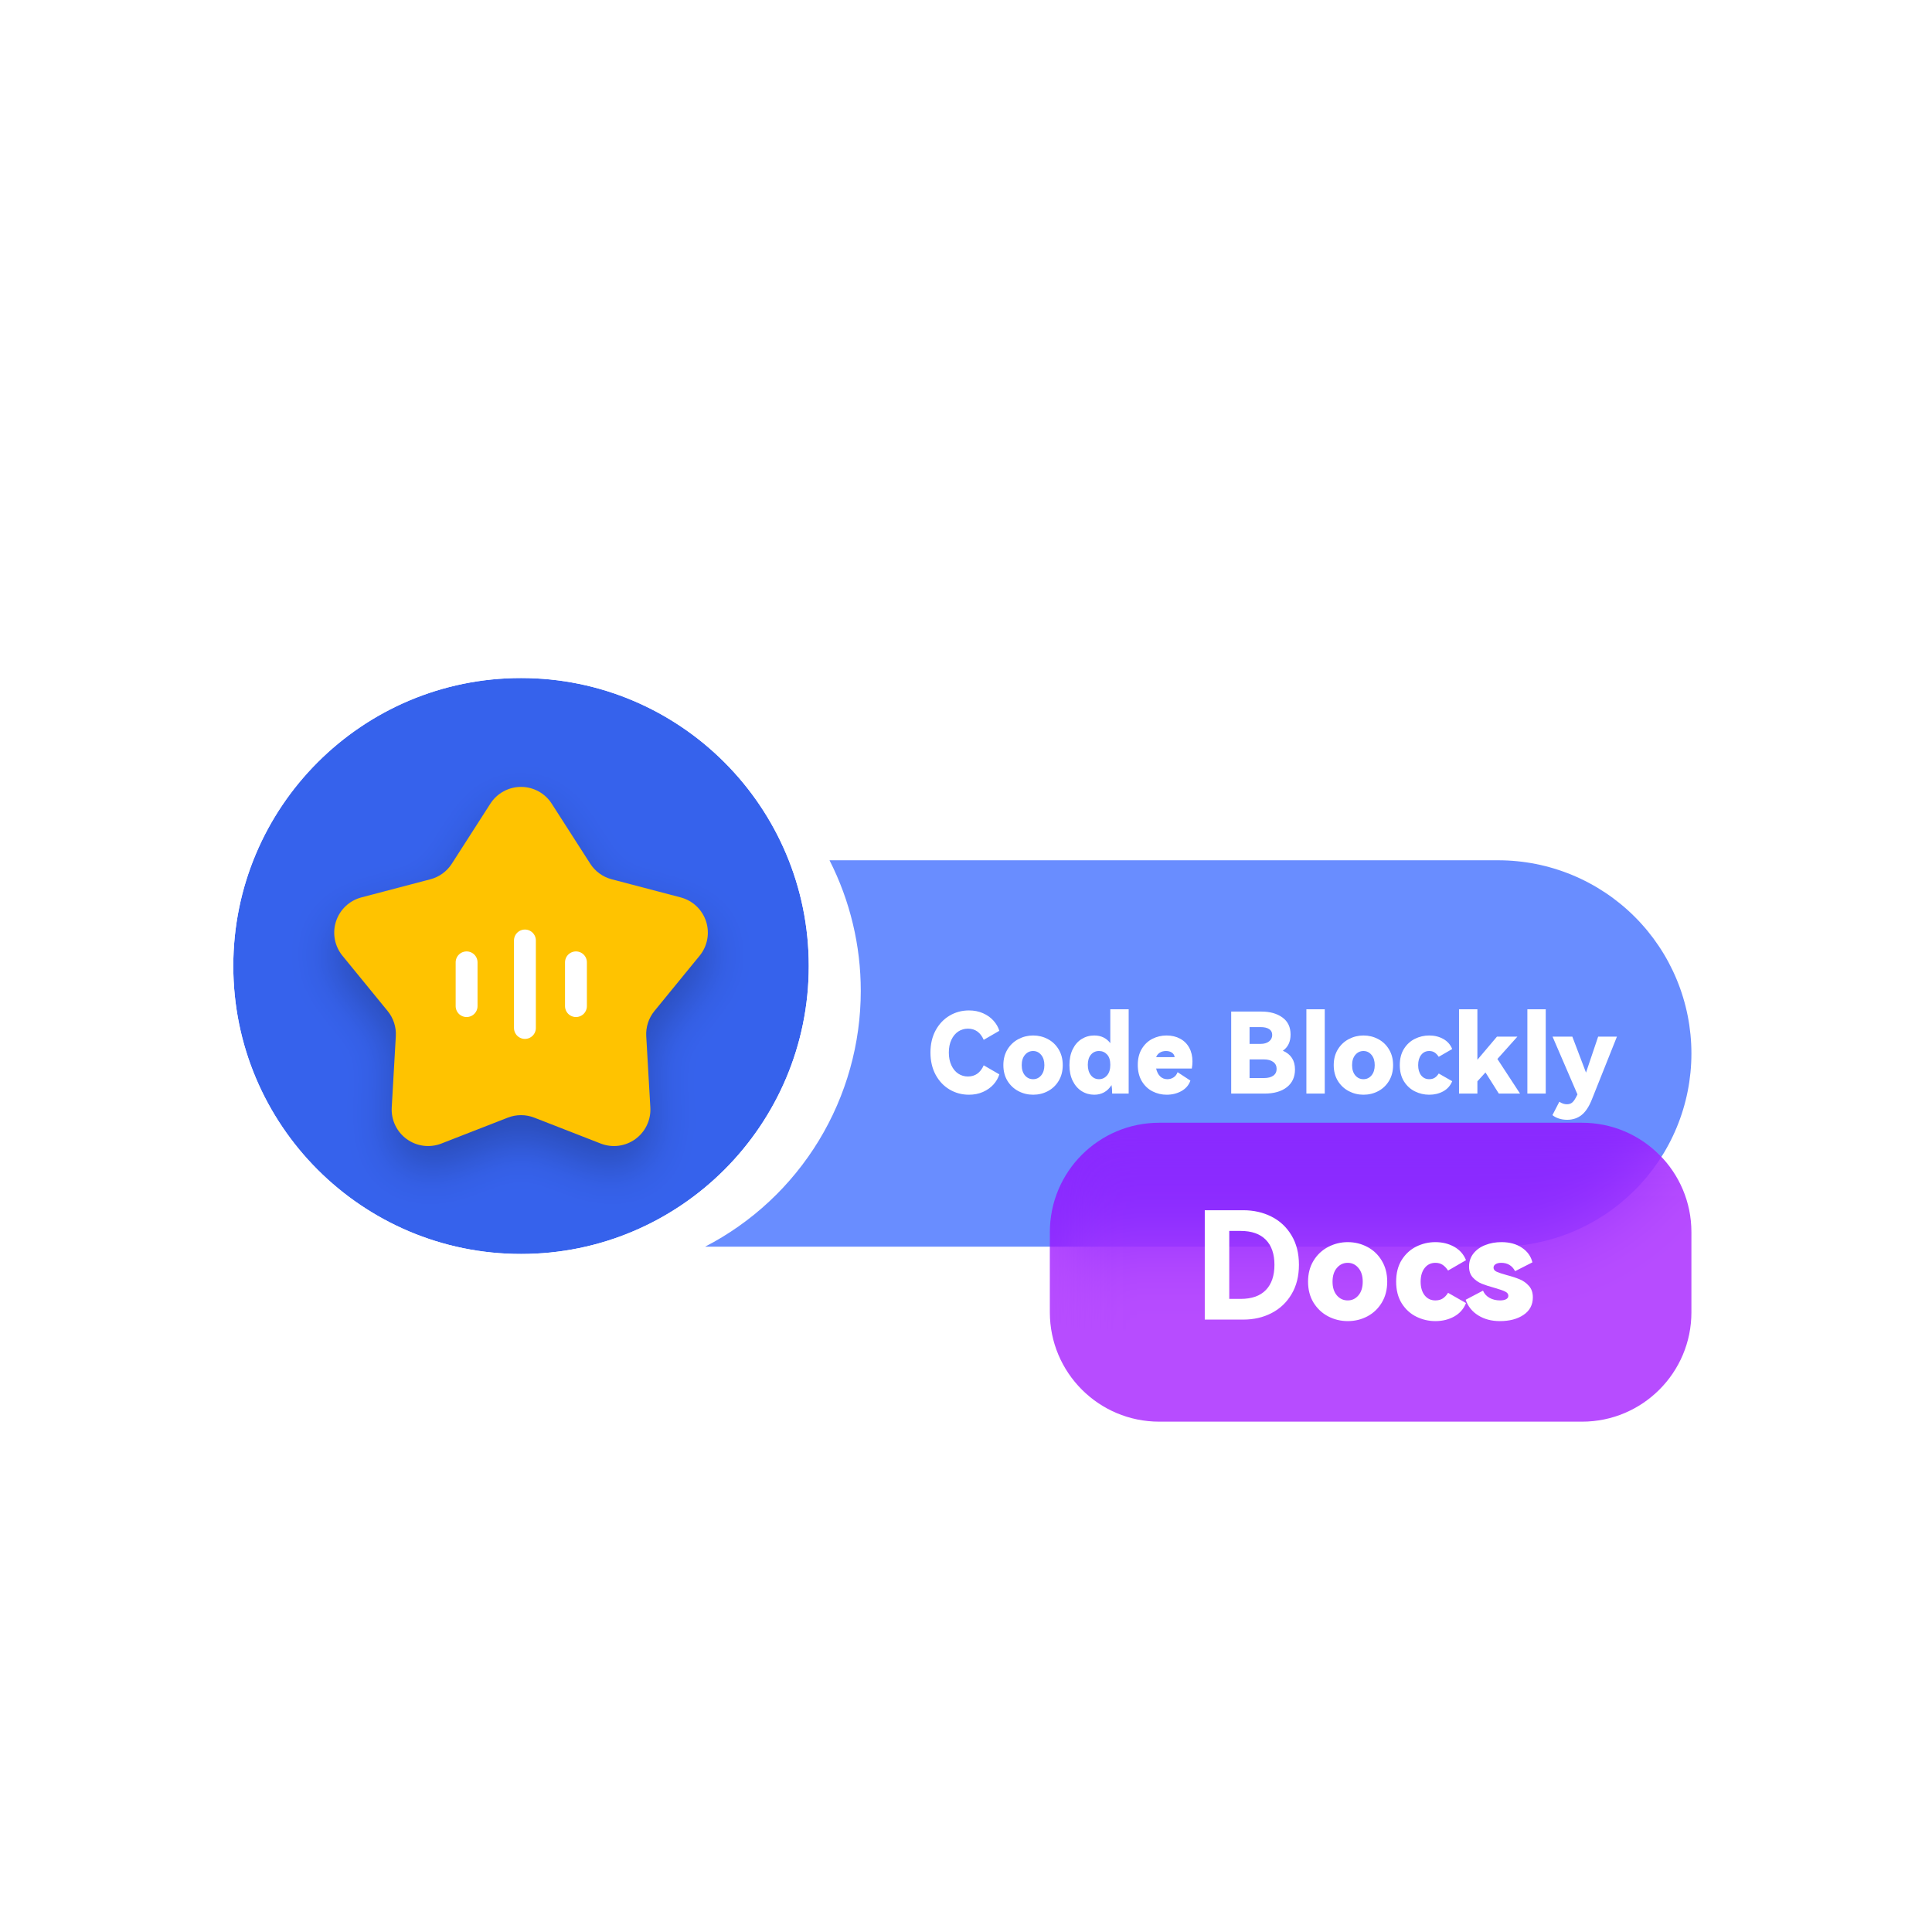
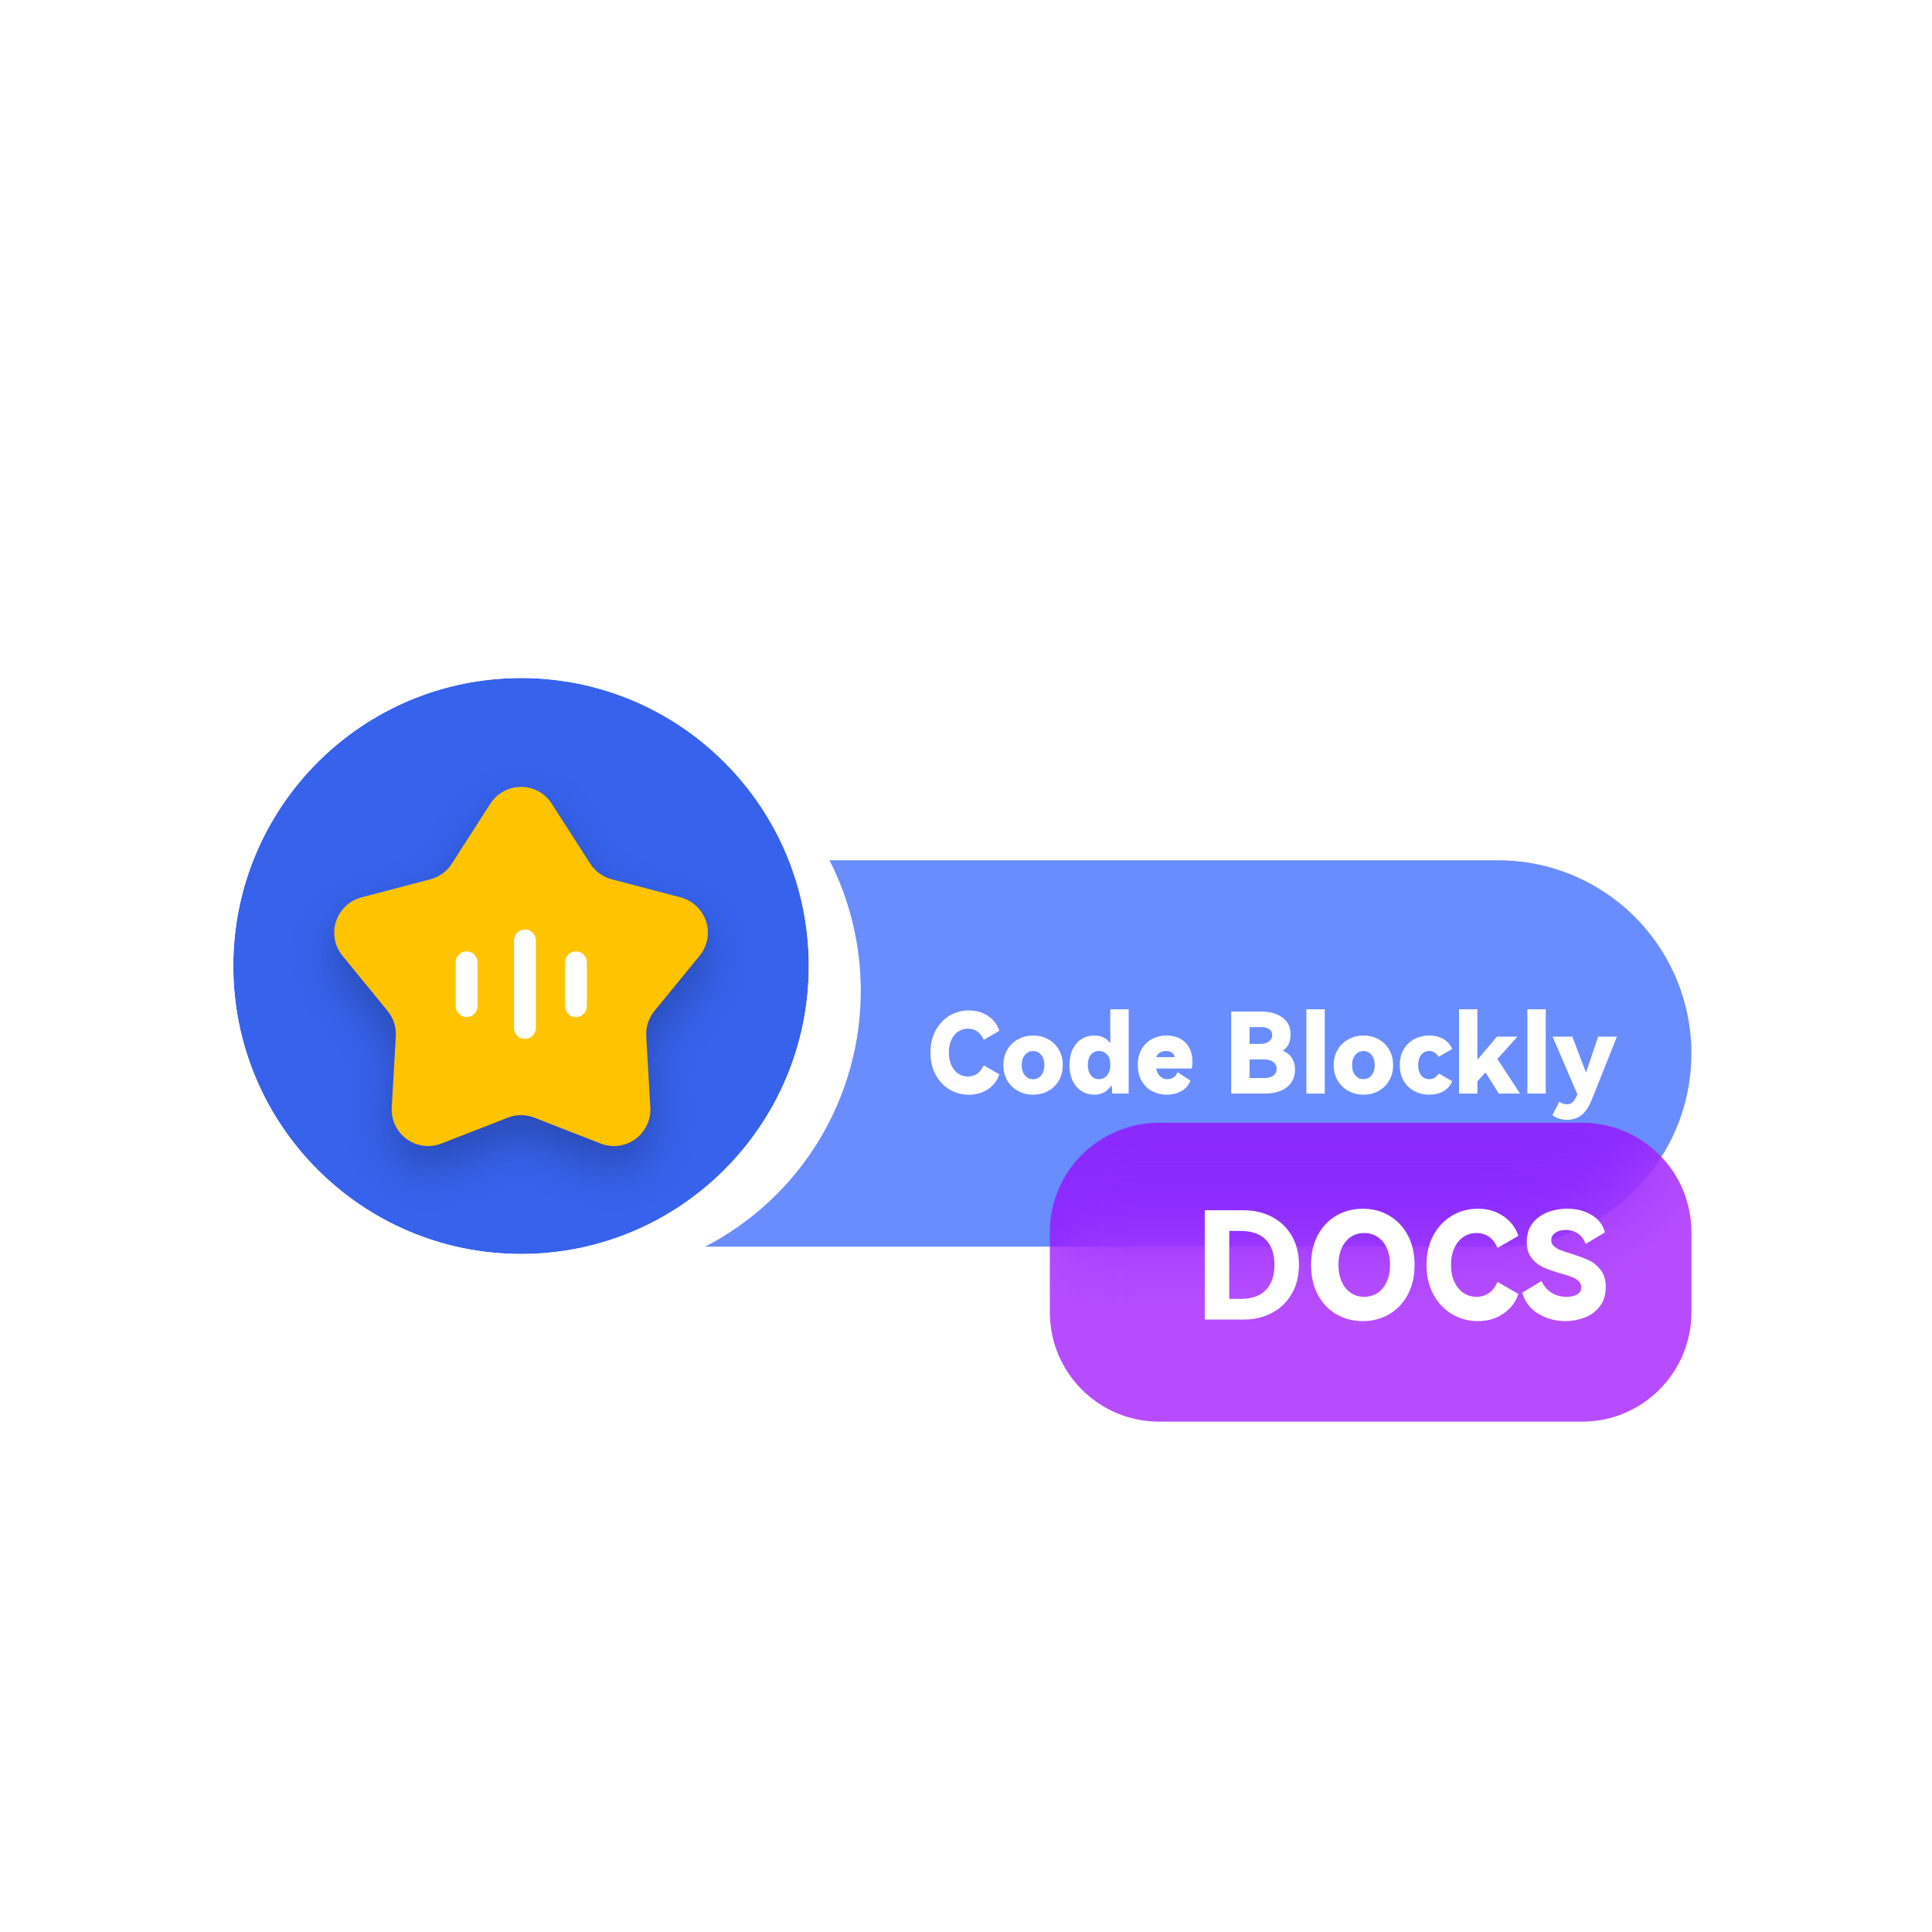
<svg xmlns="http://www.w3.org/2000/svg" fill="none" version="1.1" width="265" height="265" viewBox="0 0 265 265">
  <defs>
    <clipPath id="master_svg0_31_880">
      <rect x="0" y="0" width="265" height="265" rx="0" />
    </clipPath>
    <filter id="master_svg1_31_894" filterUnits="objectBoundingBox" color-interpolation-filters="sRGB" x="-12" y="-9" width="85.867" height="85.919">
      <feFlood flood-opacity="0" result="BackgroundImageFix" />
      <feColorMatrix in="SourceAlpha" type="matrix" values="0 0 0 0 0 0 0 0 0 0 0 0 0 0 0 0 0 0 127 0" />
      <feOffset dy="3" dx="0" />
      <feGaussianBlur stdDeviation="3" />
      <feColorMatrix type="matrix" values="0 0 0 0 0 0 0 0 0 0 0 0 0 0 0 0 0 0 0.23 0" />
      <feBlend mode="normal" in2="BackgroundImageFix" result="effect1_dropShadow" />
      <feBlend mode="normal" in="SourceGraphic" in2="effect1_dropShadow" result="shape" />
    </filter>
    <filter id="master_svg2_31_887" filterUnits="objectBoundingBox" color-interpolation-filters="sRGB" x="0" y="0" width="88" height="41">
      <feFlood flood-opacity="0" result="BackgroundImageFix" />
      <feBlend mode="normal" in="SourceGraphic" in2="BackgroundImageFix" result="shape" />
      <feGaussianBlur in="BackgroundImage" stdDeviation="5" />
      <feComposite in2="SourceAlpha" operator="in" result="effect1_foregroundBlur" />
      <feBlend mode="normal" in="SourceGraphic" in2="effect1_foregroundBlur" result="shape" />
    </filter>
  </defs>
  <g style="mix-blend-mode:passthrough" clip-path="url(#master_svg0_31_880)">
    <rect x="0" y="0" width="265" height="265" rx="0" fill="#FFFFFF" fill-opacity="1" />
    <g style="mix-blend-mode:passthrough">
      <g style="mix-blend-mode:passthrough">
        <path d="M113.779,118Q114.833,120.073,115.636,122.255Q116.439,124.438,116.98,126.699Q117.522,128.961,117.795,131.27Q118.067,133.58,118.067,135.905Q118.067,136.581,118.044,137.256Q118.021,137.93,117.975,138.604Q117.929,139.278,117.86,139.95Q117.791,140.621,117.699,141.29Q117.607,141.959,117.492,142.625Q117.377,143.29,117.24,143.951Q117.102,144.612,116.942,145.268Q116.783,145.924,116.6,146.575Q116.418,147.225,116.214,147.868Q116.009,148.512,115.783,149.148Q115.557,149.784,115.309,150.412Q115.061,151.04,114.792,151.66Q114.523,152.279,114.233,152.888Q113.943,153.498,113.632,154.097Q113.322,154.697,112.991,155.285Q112.659,155.874,112.309,156.451Q111.958,157.027,111.587,157.592Q111.217,158.156,110.827,158.707Q110.438,159.259,110.03,159.797Q109.622,160.334,109.195,160.858Q108.769,161.381,108.325,161.89Q107.882,162.398,107.421,162.892Q106.96,163.385,106.482,163.862Q106.005,164.339,105.511,164.799Q105.018,165.26,104.509,165.703Q104,166.146,103.476,166.572Q102.952,166.997,102.414,167.405Q101.876,167.812,101.324,168.201Q100.773,168.59,100.208,168.96Q99.643,169.329,99.067,169.679Q98.49,170.03,97.901,170.36Q97.313,170.69,96.713,171L205.5,171Q206.15,171,206.8,170.968Q207.45,170.936,208.097,170.872Q208.745,170.809,209.388,170.713Q210.032,170.618,210.67,170.491Q211.308,170.364,211.939,170.206Q212.57,170.048,213.192,169.859Q213.815,169.67,214.427,169.451Q215.04,169.232,215.641,168.983Q216.242,168.734,216.83,168.456Q217.418,168.178,217.992,167.871Q218.566,167.564,219.124,167.23Q219.681,166.895,220.222,166.534Q220.763,166.173,221.286,165.785Q221.808,165.398,222.311,164.985Q222.814,164.572,223.296,164.135Q223.778,163.698,224.238,163.238Q224.698,162.778,225.135,162.296Q225.572,161.814,225.985,161.311Q226.397,160.809,226.785,160.286Q227.172,159.763,227.534,159.223Q227.895,158.682,228.23,158.124Q228.564,157.566,228.871,156.992Q229.177,156.418,229.455,155.83Q229.734,155.242,229.983,154.641Q230.232,154.04,230.451,153.428Q230.67,152.815,230.859,152.192Q231.048,151.57,231.206,150.939Q231.364,150.308,231.491,149.67Q231.618,149.032,231.713,148.388Q231.808,147.745,231.872,147.097Q231.936,146.45,231.968,145.8Q232,145.15,232,144.5Q232,143.85,231.968,143.2Q231.936,142.55,231.872,141.903Q231.808,141.255,231.713,140.612Q231.618,139.968,231.491,139.33Q231.364,138.692,231.206,138.061Q231.048,137.43,230.859,136.808Q230.67,136.185,230.451,135.572Q230.232,134.96,229.983,134.359Q229.734,133.758,229.456,133.17Q229.177,132.582,228.871,132.008Q228.564,131.434,228.23,130.876Q227.895,130.318,227.534,129.777Q227.172,129.237,226.785,128.714Q226.397,128.191,225.985,127.689Q225.572,127.186,225.135,126.704Q224.698,126.222,224.238,125.762Q223.778,125.302,223.296,124.865Q222.814,124.428,222.311,124.015Q221.808,123.603,221.286,123.215Q220.763,122.827,220.222,122.466Q219.681,122.105,219.124,121.77Q218.566,121.436,217.992,121.129Q217.418,120.822,216.83,120.544Q216.242,120.266,215.641,120.017Q215.04,119.768,214.427,119.549Q213.815,119.33,213.192,119.141Q212.57,118.952,211.939,118.794Q211.308,118.636,210.67,118.509Q210.032,118.382,209.388,118.287Q208.745,118.191,208.097,118.128Q207.45,118.064,206.8,118.032Q206.15,118,205.5,118L113.779,118L113.779,118Z" fill-rule="evenodd" fill="#698DFF" fill-opacity="1" />
      </g>
      <g style="mix-blend-mode:passthrough">
        <g style="mix-blend-mode:passthrough" transform="matrix(1,0,0,-1,0,344)">
          <ellipse cx="71.467" cy="211.5" rx="39.467" ry="39.5" fill="#3662EC" fill-opacity="1" />
          <ellipse cx="71.467" cy="211.5" rx="40.967" ry="41" fill-opacity="0" stroke-opacity="1" stroke="#FFFFFF" fill="none" stroke-width="3" />
        </g>
        <g style="mix-blend-mode:passthrough">
          <g style="mix-blend-mode:passthrough" filter="url(#master_svg1_31_894)">
            <path d="M80.96,118.468Q81.211,118.86,81.531,119.199Q81.851,119.538,82.228,119.812Q82.605,120.086,83.025,120.285Q83.446,120.485,83.897,120.603L93.362,123.091Q93.513,123.131,93.662,123.18Q93.81,123.229,93.955,123.287Q94.1,123.345,94.241,123.412Q94.382,123.479,94.519,123.555Q94.655,123.631,94.787,123.715Q94.918,123.8,95.045,123.892Q95.171,123.984,95.291,124.084Q95.411,124.184,95.524,124.291Q95.638,124.399,95.745,124.513Q95.851,124.627,95.951,124.747Q96.05,124.868,96.141,124.995Q96.233,125.121,96.317,125.253Q96.4,125.385,96.475,125.522Q96.55,125.659,96.617,125.801Q96.683,125.942,96.741,126.087Q96.798,126.232,96.847,126.381Q96.895,126.53,96.934,126.681Q96.973,126.832,97.002,126.986Q97.031,127.139,97.051,127.294Q97.071,127.449,97.081,127.605Q97.091,127.761,97.091,127.917Q97.092,128.073,97.082,128.229Q97.073,128.385,97.054,128.54Q97.034,128.695,97.006,128.849Q96.977,129.002,96.938,129.154Q96.9,129.305,96.852,129.454Q96.805,129.603,96.748,129.748Q96.691,129.894,96.625,130.035Q96.559,130.177,96.484,130.314Q96.41,130.452,96.327,130.584Q96.244,130.716,96.153,130.843Q96.062,130.97,95.963,131.091L89.762,138.677Q89.467,139.037,89.244,139.446Q89.021,139.854,88.878,140.297Q88.734,140.74,88.674,141.201Q88.615,141.663,88.641,142.128L89.203,151.908Q89.212,152.064,89.211,152.22Q89.21,152.377,89.199,152.533Q89.189,152.689,89.169,152.844Q89.148,152.999,89.118,153.152Q89.088,153.305,89.049,153.457Q89.01,153.608,88.961,153.756Q88.912,153.905,88.854,154.05Q88.796,154.195,88.729,154.336Q88.662,154.478,88.586,154.614Q88.511,154.751,88.427,154.883Q88.343,155.015,88.251,155.141Q88.158,155.267,88.059,155.387Q87.959,155.508,87.852,155.622Q87.745,155.735,87.631,155.842Q87.517,155.949,87.396,156.049Q87.276,156.148,87.149,156.24Q87.023,156.332,86.891,156.416Q86.759,156.5,86.622,156.575Q86.485,156.65,86.344,156.717Q86.202,156.784,86.057,156.841Q85.912,156.899,85.763,156.948Q85.615,156.996,85.463,157.035Q85.312,157.074,85.158,157.104Q85.005,157.134,84.85,157.154Q84.695,157.174,84.539,157.184Q84.383,157.194,84.227,157.195Q84.07,157.195,83.914,157.186Q83.758,157.177,83.603,157.158Q83.448,157.139,83.295,157.11Q83.141,157.081,82.989,157.043Q82.838,157.005,82.689,156.957Q82.54,156.91,82.394,156.853L73.283,153.3Q72.849,153.131,72.391,153.044Q71.933,152.958,71.467,152.958Q71.001,152.958,70.542,153.044Q70.084,153.131,69.65,153.3L60.539,156.853Q60.393,156.91,60.244,156.957Q60.096,157.005,59.944,157.043Q59.792,157.081,59.639,157.11Q59.485,157.139,59.33,157.158Q59.175,157.177,59.019,157.186Q58.863,157.195,58.707,157.195Q58.55,157.194,58.394,157.184Q58.238,157.174,58.083,157.154Q57.928,157.134,57.775,157.104Q57.621,157.074,57.47,157.035Q57.319,156.996,57.17,156.948Q57.022,156.899,56.876,156.841Q56.731,156.784,56.59,156.717Q56.448,156.65,56.311,156.575Q56.175,156.5,56.043,156.416Q55.911,156.332,55.784,156.24Q55.658,156.148,55.537,156.049Q55.417,155.949,55.303,155.842Q55.189,155.735,55.082,155.622Q54.974,155.508,54.875,155.387Q54.775,155.267,54.683,155.141Q54.591,155.015,54.507,154.883Q54.423,154.751,54.347,154.614Q54.271,154.478,54.204,154.336Q54.137,154.195,54.079,154.05Q54.021,153.905,53.973,153.756Q53.924,153.608,53.884,153.457Q53.845,153.305,53.815,153.152Q53.785,152.999,53.765,152.844Q53.744,152.689,53.734,152.533Q53.723,152.377,53.722,152.22Q53.722,152.064,53.731,151.908L54.292,142.128Q54.319,141.663,54.259,141.201Q54.199,140.74,54.056,140.297Q53.912,139.854,53.689,139.446Q53.466,139.037,53.171,138.677L46.971,131.091Q46.872,130.97,46.781,130.843Q46.69,130.716,46.606,130.584Q46.523,130.452,46.449,130.314Q46.374,130.177,46.308,130.035Q46.242,129.894,46.186,129.748Q46.129,129.603,46.081,129.454Q46.033,129.305,45.995,129.154Q45.956,129.002,45.928,128.849Q45.899,128.695,45.88,128.54Q45.86,128.385,45.851,128.229Q45.842,128.073,45.842,127.917Q45.842,127.761,45.852,127.605Q45.862,127.449,45.882,127.294Q45.902,127.139,45.931,126.986Q45.961,126.832,46,126.681Q46.038,126.53,46.087,126.381Q46.135,126.232,46.193,126.087Q46.25,125.942,46.316,125.801Q46.383,125.659,46.458,125.522Q46.533,125.385,46.617,125.253Q46.7,125.121,46.792,124.995Q46.883,124.868,46.983,124.747Q47.082,124.627,47.189,124.513Q47.295,124.399,47.409,124.291Q47.523,124.184,47.643,124.084Q47.763,123.984,47.889,123.892Q48.015,123.8,48.146,123.715Q48.278,123.631,48.415,123.555Q48.551,123.479,48.692,123.412Q48.833,123.345,48.978,123.287Q49.123,123.229,49.272,123.18Q49.42,123.131,49.571,123.091L59.036,120.603Q59.487,120.485,59.908,120.285Q60.329,120.086,60.706,119.812Q61.082,119.538,61.402,119.199Q61.722,118.86,61.973,118.468L67.259,110.233Q67.343,110.101,67.436,109.975Q67.528,109.849,67.628,109.729Q67.728,109.609,67.836,109.495Q67.943,109.382,68.058,109.275Q68.172,109.169,68.293,109.069Q68.414,108.97,68.541,108.879Q68.667,108.787,68.8,108.704Q68.932,108.62,69.069,108.546Q69.206,108.471,69.348,108.404Q69.489,108.338,69.635,108.281Q69.78,108.223,69.929,108.175Q70.078,108.127,70.229,108.089Q70.381,108.05,70.534,108.021Q70.688,107.992,70.843,107.972Q70.998,107.953,71.154,107.943Q71.31,107.933,71.467,107.933Q71.623,107.933,71.779,107.943Q71.935,107.953,72.09,107.972Q72.245,107.992,72.399,108.021Q72.552,108.05,72.704,108.089Q72.855,108.127,73.004,108.175Q73.153,108.223,73.298,108.281Q73.444,108.338,73.586,108.404Q73.727,108.471,73.864,108.546Q74.001,108.62,74.134,108.704Q74.266,108.787,74.393,108.879Q74.52,108.97,74.64,109.069Q74.761,109.169,74.875,109.275Q74.99,109.382,75.097,109.495Q75.205,109.609,75.305,109.729Q75.405,109.849,75.498,109.975Q75.59,110.101,75.675,110.233L80.96,118.468Z" fill="#FFC300" fill-opacity="1" />
          </g>
          <g style="mix-blend-mode:passthrough">
            <path d="M62.5,138L62.5,132L65.5,132L65.5,138L62.5,138ZM65.5,138Q65.5,138.074,65.493,138.147Q65.486,138.22,65.471,138.293Q65.457,138.365,65.435,138.435Q65.414,138.506,65.386,138.574Q65.358,138.642,65.323,138.707Q65.288,138.772,65.247,138.833Q65.206,138.895,65.16,138.952Q65.113,139.009,65.061,139.061Q65.009,139.113,64.952,139.16Q64.895,139.206,64.833,139.247Q64.772,139.288,64.707,139.323Q64.642,139.358,64.574,139.386Q64.506,139.414,64.435,139.435Q64.365,139.457,64.293,139.471Q64.22,139.486,64.147,139.493Q64.074,139.5,64,139.5Q63.926,139.5,63.853,139.493Q63.78,139.486,63.707,139.471Q63.635,139.457,63.565,139.435Q63.494,139.414,63.426,139.386Q63.358,139.358,63.293,139.323Q63.228,139.288,63.167,139.247Q63.105,139.206,63.048,139.16Q62.991,139.113,62.939,139.061Q62.887,139.009,62.84,138.952Q62.794,138.895,62.753,138.833Q62.712,138.772,62.677,138.707Q62.642,138.642,62.614,138.574Q62.586,138.506,62.565,138.435Q62.543,138.365,62.529,138.293Q62.514,138.22,62.507,138.147Q62.5,138.074,62.5,138Q62.5,137.926,62.507,137.853Q62.514,137.78,62.529,137.707Q62.543,137.635,62.565,137.565Q62.586,137.494,62.614,137.426Q62.642,137.358,62.677,137.293Q62.712,137.228,62.753,137.167Q62.794,137.105,62.84,137.048Q62.887,136.991,62.939,136.939Q62.991,136.887,63.048,136.84Q63.105,136.794,63.167,136.753Q63.228,136.712,63.293,136.677Q63.358,136.642,63.426,136.614Q63.494,136.586,63.565,136.565Q63.635,136.543,63.707,136.529Q63.78,136.514,63.853,136.507Q63.926,136.5,64,136.5Q64.074,136.5,64.147,136.507Q64.22,136.514,64.293,136.529Q64.365,136.543,64.435,136.565Q64.506,136.586,64.574,136.614Q64.642,136.642,64.707,136.677Q64.772,136.712,64.833,136.753Q64.895,136.794,64.952,136.84Q65.009,136.887,65.061,136.939Q65.113,136.991,65.16,137.048Q65.206,137.105,65.247,137.167Q65.288,137.228,65.323,137.293Q65.358,137.358,65.386,137.426Q65.414,137.494,65.435,137.565Q65.457,137.635,65.471,137.707Q65.486,137.78,65.493,137.853Q65.5,137.926,65.5,138ZM65.5,132Q65.5,132.074,65.493,132.147Q65.486,132.22,65.471,132.293Q65.457,132.365,65.435,132.435Q65.414,132.506,65.386,132.574Q65.358,132.642,65.323,132.707Q65.288,132.772,65.247,132.833Q65.206,132.895,65.16,132.952Q65.113,133.009,65.061,133.061Q65.009,133.113,64.952,133.16Q64.895,133.206,64.833,133.247Q64.772,133.288,64.707,133.323Q64.642,133.358,64.574,133.386Q64.506,133.414,64.435,133.435Q64.365,133.457,64.293,133.471Q64.22,133.486,64.147,133.493Q64.074,133.5,64,133.5Q63.926,133.5,63.853,133.493Q63.78,133.486,63.707,133.471Q63.635,133.457,63.565,133.435Q63.494,133.414,63.426,133.386Q63.358,133.358,63.293,133.323Q63.228,133.288,63.167,133.247Q63.105,133.206,63.048,133.16Q62.991,133.113,62.939,133.061Q62.887,133.009,62.84,132.952Q62.794,132.895,62.753,132.833Q62.712,132.772,62.677,132.707Q62.642,132.642,62.614,132.574Q62.586,132.506,62.565,132.435Q62.543,132.365,62.529,132.293Q62.514,132.22,62.507,132.147Q62.5,132.074,62.5,132Q62.5,131.926,62.507,131.853Q62.514,131.78,62.529,131.707Q62.543,131.635,62.565,131.565Q62.586,131.494,62.614,131.426Q62.642,131.358,62.677,131.293Q62.712,131.228,62.753,131.167Q62.794,131.105,62.84,131.048Q62.887,130.991,62.939,130.939Q62.991,130.887,63.048,130.84Q63.105,130.794,63.167,130.753Q63.228,130.712,63.293,130.677Q63.358,130.642,63.426,130.614Q63.494,130.586,63.565,130.565Q63.635,130.543,63.707,130.529Q63.78,130.514,63.853,130.507Q63.926,130.5,64,130.5Q64.074,130.5,64.147,130.507Q64.22,130.514,64.293,130.529Q64.365,130.543,64.435,130.565Q64.506,130.586,64.574,130.614Q64.642,130.642,64.707,130.677Q64.772,130.712,64.833,130.753Q64.895,130.794,64.952,130.84Q65.009,130.887,65.061,130.939Q65.113,130.991,65.16,131.048Q65.206,131.105,65.247,131.167Q65.288,131.228,65.323,131.293Q65.358,131.358,65.386,131.426Q65.414,131.494,65.435,131.565Q65.457,131.635,65.471,131.707Q65.486,131.78,65.493,131.853Q65.5,131.926,65.5,132Z" fill="#FFFFFF" fill-opacity="1" />
          </g>
          <g style="mix-blend-mode:passthrough">
            <path d="M70.5,141L70.5,129L73.5,129L73.5,141L70.5,141ZM73.5,141Q73.5,141.074,73.493,141.147Q73.486,141.22,73.471,141.293Q73.457,141.365,73.435,141.435Q73.414,141.506,73.386,141.574Q73.358,141.642,73.323,141.707Q73.288,141.772,73.247,141.833Q73.206,141.895,73.16,141.952Q73.113,142.009,73.061,142.061Q73.009,142.113,72.952,142.16Q72.895,142.206,72.833,142.247Q72.772,142.288,72.707,142.323Q72.642,142.358,72.574,142.386Q72.506,142.414,72.435,142.435Q72.365,142.457,72.293,142.471Q72.22,142.486,72.147,142.493Q72.074,142.5,72,142.5Q71.926,142.5,71.853,142.493Q71.78,142.486,71.707,142.471Q71.635,142.457,71.565,142.435Q71.494,142.414,71.426,142.386Q71.358,142.358,71.293,142.323Q71.228,142.288,71.167,142.247Q71.105,142.206,71.048,142.16Q70.991,142.113,70.939,142.061Q70.887,142.009,70.84,141.952Q70.794,141.895,70.753,141.833Q70.712,141.772,70.677,141.707Q70.642,141.642,70.614,141.574Q70.586,141.506,70.565,141.435Q70.543,141.365,70.529,141.293Q70.514,141.22,70.507,141.147Q70.5,141.074,70.5,141Q70.5,140.926,70.507,140.853Q70.514,140.78,70.529,140.707Q70.543,140.635,70.565,140.565Q70.586,140.494,70.614,140.426Q70.642,140.358,70.677,140.293Q70.712,140.228,70.753,140.167Q70.794,140.105,70.84,140.048Q70.887,139.991,70.939,139.939Q70.991,139.887,71.048,139.84Q71.105,139.794,71.167,139.753Q71.228,139.712,71.293,139.677Q71.358,139.642,71.426,139.614Q71.494,139.586,71.565,139.565Q71.635,139.543,71.707,139.529Q71.78,139.514,71.853,139.507Q71.926,139.5,72,139.5Q72.074,139.5,72.147,139.507Q72.22,139.514,72.293,139.529Q72.365,139.543,72.435,139.565Q72.506,139.586,72.574,139.614Q72.642,139.642,72.707,139.677Q72.772,139.712,72.833,139.753Q72.895,139.794,72.952,139.84Q73.009,139.887,73.061,139.939Q73.113,139.991,73.16,140.048Q73.206,140.105,73.247,140.167Q73.288,140.228,73.323,140.293Q73.358,140.358,73.386,140.426Q73.414,140.494,73.435,140.565Q73.457,140.635,73.471,140.707Q73.486,140.78,73.493,140.853Q73.5,140.926,73.5,141ZM73.5,129Q73.5,129.074,73.493,129.147Q73.486,129.22,73.471,129.293Q73.457,129.365,73.435,129.435Q73.414,129.506,73.386,129.574Q73.358,129.642,73.323,129.707Q73.288,129.772,73.247,129.833Q73.206,129.895,73.16,129.952Q73.113,130.009,73.061,130.061Q73.009,130.113,72.952,130.16Q72.895,130.206,72.833,130.247Q72.772,130.288,72.707,130.323Q72.642,130.358,72.574,130.386Q72.506,130.414,72.435,130.435Q72.365,130.457,72.293,130.471Q72.22,130.486,72.147,130.493Q72.074,130.5,72,130.5Q71.926,130.5,71.853,130.493Q71.78,130.486,71.707,130.471Q71.635,130.457,71.565,130.435Q71.494,130.414,71.426,130.386Q71.358,130.358,71.293,130.323Q71.228,130.288,71.167,130.247Q71.105,130.206,71.048,130.16Q70.991,130.113,70.939,130.061Q70.887,130.009,70.84,129.952Q70.794,129.895,70.753,129.833Q70.712,129.772,70.677,129.707Q70.642,129.642,70.614,129.574Q70.586,129.506,70.565,129.435Q70.543,129.365,70.529,129.293Q70.514,129.22,70.507,129.147Q70.5,129.074,70.5,129Q70.5,128.926,70.507,128.853Q70.514,128.78,70.529,128.707Q70.543,128.635,70.565,128.565Q70.586,128.494,70.614,128.426Q70.642,128.358,70.677,128.293Q70.712,128.228,70.753,128.167Q70.794,128.105,70.84,128.048Q70.887,127.991,70.939,127.939Q70.991,127.887,71.048,127.84Q71.105,127.794,71.167,127.753Q71.228,127.712,71.293,127.677Q71.358,127.642,71.426,127.614Q71.494,127.586,71.565,127.565Q71.635,127.543,71.707,127.529Q71.78,127.514,71.853,127.507Q71.926,127.5,72,127.5Q72.074,127.5,72.147,127.507Q72.22,127.514,72.293,127.529Q72.365,127.543,72.435,127.565Q72.506,127.586,72.574,127.614Q72.642,127.642,72.707,127.677Q72.772,127.712,72.833,127.753Q72.895,127.794,72.952,127.84Q73.009,127.887,73.061,127.939Q73.113,127.991,73.16,128.048Q73.206,128.105,73.247,128.167Q73.288,128.228,73.323,128.293Q73.358,128.358,73.386,128.426Q73.414,128.494,73.435,128.565Q73.457,128.635,73.471,128.707Q73.486,128.78,73.493,128.853Q73.5,128.926,73.5,129Z" fill="#FFFFFF" fill-opacity="1" />
          </g>
          <g style="mix-blend-mode:passthrough">
            <path d="M77.5,138L77.5,132L80.5,132L80.5,138L77.5,138ZM80.5,138Q80.5,138.074,80.493,138.147Q80.486,138.22,80.471,138.293Q80.457,138.365,80.435,138.435Q80.414,138.506,80.386,138.574Q80.358,138.642,80.323,138.707Q80.288,138.772,80.247,138.833Q80.206,138.895,80.16,138.952Q80.113,139.009,80.061,139.061Q80.009,139.113,79.952,139.16Q79.895,139.206,79.833,139.247Q79.772,139.288,79.707,139.323Q79.642,139.358,79.574,139.386Q79.506,139.414,79.435,139.435Q79.365,139.457,79.293,139.471Q79.22,139.486,79.147,139.493Q79.074,139.5,79,139.5Q78.926,139.5,78.853,139.493Q78.78,139.486,78.707,139.471Q78.635,139.457,78.565,139.435Q78.494,139.414,78.426,139.386Q78.358,139.358,78.293,139.323Q78.228,139.288,78.167,139.247Q78.105,139.206,78.048,139.16Q77.991,139.113,77.939,139.061Q77.887,139.009,77.84,138.952Q77.794,138.895,77.753,138.833Q77.712,138.772,77.677,138.707Q77.642,138.642,77.614,138.574Q77.586,138.506,77.565,138.435Q77.543,138.365,77.529,138.293Q77.514,138.22,77.507,138.147Q77.5,138.074,77.5,138Q77.5,137.926,77.507,137.853Q77.514,137.78,77.529,137.707Q77.543,137.635,77.565,137.565Q77.586,137.494,77.614,137.426Q77.642,137.358,77.677,137.293Q77.712,137.228,77.753,137.167Q77.794,137.105,77.84,137.048Q77.887,136.991,77.939,136.939Q77.991,136.887,78.048,136.84Q78.105,136.794,78.167,136.753Q78.228,136.712,78.293,136.677Q78.358,136.642,78.426,136.614Q78.494,136.586,78.565,136.565Q78.635,136.543,78.707,136.529Q78.78,136.514,78.853,136.507Q78.926,136.5,79,136.5Q79.074,136.5,79.147,136.507Q79.22,136.514,79.293,136.529Q79.365,136.543,79.435,136.565Q79.506,136.586,79.574,136.614Q79.642,136.642,79.707,136.677Q79.772,136.712,79.833,136.753Q79.895,136.794,79.952,136.84Q80.009,136.887,80.061,136.939Q80.113,136.991,80.16,137.048Q80.206,137.105,80.247,137.167Q80.288,137.228,80.323,137.293Q80.358,137.358,80.386,137.426Q80.414,137.494,80.435,137.565Q80.457,137.635,80.471,137.707Q80.486,137.78,80.493,137.853Q80.5,137.926,80.5,138ZM80.5,132Q80.5,132.074,80.493,132.147Q80.486,132.22,80.471,132.293Q80.457,132.365,80.435,132.435Q80.414,132.506,80.386,132.574Q80.358,132.642,80.323,132.707Q80.288,132.772,80.247,132.833Q80.206,132.895,80.16,132.952Q80.113,133.009,80.061,133.061Q80.009,133.113,79.952,133.16Q79.895,133.206,79.833,133.247Q79.772,133.288,79.707,133.323Q79.642,133.358,79.574,133.386Q79.506,133.414,79.435,133.435Q79.365,133.457,79.293,133.471Q79.22,133.486,79.147,133.493Q79.074,133.5,79,133.5Q78.926,133.5,78.853,133.493Q78.78,133.486,78.707,133.471Q78.635,133.457,78.565,133.435Q78.494,133.414,78.426,133.386Q78.358,133.358,78.293,133.323Q78.228,133.288,78.167,133.247Q78.105,133.206,78.048,133.16Q77.991,133.113,77.939,133.061Q77.887,133.009,77.84,132.952Q77.794,132.895,77.753,132.833Q77.712,132.772,77.677,132.707Q77.642,132.642,77.614,132.574Q77.586,132.506,77.565,132.435Q77.543,132.365,77.529,132.293Q77.514,132.22,77.507,132.147Q77.5,132.074,77.5,132Q77.5,131.926,77.507,131.853Q77.514,131.78,77.529,131.707Q77.543,131.635,77.565,131.565Q77.586,131.494,77.614,131.426Q77.642,131.358,77.677,131.293Q77.712,131.228,77.753,131.167Q77.794,131.105,77.84,131.048Q77.887,130.991,77.939,130.939Q77.991,130.887,78.048,130.84Q78.105,130.794,78.167,130.753Q78.228,130.712,78.293,130.677Q78.358,130.642,78.426,130.614Q78.494,130.586,78.565,130.565Q78.635,130.543,78.707,130.529Q78.78,130.514,78.853,130.507Q78.926,130.5,79,130.5Q79.074,130.5,79.147,130.507Q79.22,130.514,79.293,130.529Q79.365,130.543,79.435,130.565Q79.506,130.586,79.574,130.614Q79.642,130.642,79.707,130.677Q79.772,130.712,79.833,130.753Q79.895,130.794,79.952,130.84Q80.009,130.887,80.061,130.939Q80.113,130.991,80.16,131.048Q80.206,131.105,80.247,131.167Q80.288,131.228,80.323,131.293Q80.358,131.358,80.386,131.426Q80.414,131.494,80.435,131.565Q80.457,131.635,80.471,131.707Q80.486,131.78,80.493,131.853Q80.5,131.926,80.5,132Z" fill="#FFFFFF" fill-opacity="1" />
          </g>
        </g>
      </g>
      <g style="mix-blend-mode:passthrough">
        <path d="M132.767,147.656Q134.251,147.656,134.93,146.123L137.073,147.363Q136.839,148.12,136.263,148.76Q135.687,149.394,134.827,149.775Q133.968,150.156,132.908,150.156Q131.448,150.156,130.242,149.439Q129.036,148.721,128.328,147.407Q127.625,146.089,127.625,144.37Q127.625,142.646,128.328,141.338Q129.036,140.029,130.242,139.312Q131.448,138.594,132.908,138.594Q133.968,138.594,134.827,138.975Q135.687,139.351,136.263,139.99Q136.839,140.625,137.073,141.387L134.93,142.627Q134.251,141.094,132.767,141.094Q132.034,141.094,131.438,141.484Q130.848,141.875,130.496,142.622Q130.145,143.364,130.145,144.37Q130.145,145.371,130.496,146.123Q130.848,146.875,131.438,147.266Q132.034,147.656,132.767,147.656ZM137.625,146.094Q137.625,144.868,138.186,143.945Q138.753,143.018,139.695,142.524Q140.638,142.031,141.712,142.031Q142.791,142.031,143.724,142.524Q144.661,143.018,145.213,143.945Q145.769,144.868,145.769,146.094Q145.769,147.329,145.213,148.252Q144.661,149.17,143.733,149.663Q142.806,150.156,141.712,150.156Q140.623,150.156,139.685,149.663Q138.753,149.17,138.186,148.252Q137.625,147.329,137.625,146.094ZM140.144,146.099Q140.144,146.987,140.589,147.51Q141.033,148.027,141.707,148.027Q142.366,148.027,142.806,147.51Q143.25,146.987,143.25,146.099Q143.25,145.21,142.806,144.688Q142.366,144.16,141.707,144.16Q141.033,144.16,140.589,144.688Q140.144,145.21,140.144,146.099ZM152.293,138.438L154.812,138.438L154.812,150L152.547,150Q152.547,149.316,152.459,148.838Q152.039,149.497,151.439,149.829Q150.838,150.156,150.096,150.156Q149.153,150.156,148.377,149.673Q147.601,149.185,147.142,148.267Q146.688,147.349,146.688,146.094Q146.688,144.824,147.142,143.906Q147.601,142.983,148.372,142.51Q149.148,142.031,150.091,142.031Q151.497,142.031,152.293,143.086L152.293,138.438ZM150.745,148.027Q151.39,148.027,151.839,147.515Q152.293,147.002,152.293,146.05Q152.293,145.112,151.849,144.639Q151.404,144.16,150.745,144.16Q150.057,144.16,149.632,144.668Q149.207,145.171,149.207,146.05Q149.207,146.943,149.632,147.485Q150.057,148.027,150.745,148.027ZM160.008,142.031Q161.058,142.031,161.863,142.466Q162.674,142.896,163.118,143.706Q163.562,144.517,163.562,145.591Q163.562,146.05,163.475,146.562L158.577,146.562Q158.738,147.261,159.139,147.647Q159.539,148.027,160.115,148.027Q160.589,148.027,160.965,147.783Q161.346,147.539,161.522,147.065L163.279,148.218Q162.957,149.145,162.054,149.653Q161.15,150.156,160.023,150.156Q158.987,150.156,158.079,149.692Q157.176,149.228,156.619,148.306Q156.062,147.378,156.062,146.065Q156.062,144.761,156.619,143.853Q157.176,142.939,158.074,142.485Q158.973,142.031,160.008,142.031ZM159.94,144.16Q159.436,144.16,159.085,144.385Q158.738,144.604,158.577,145L161.121,145Q161.058,144.59,160.731,144.375Q160.408,144.16,159.94,144.16ZM175.96,144.121Q177.625,144.834,177.625,146.694Q177.625,148.247,176.507,149.126Q175.394,150,173.435,150L168.875,150L168.875,138.75L173.025,138.75Q174.773,138.75,175.897,139.556Q177.019,140.361,177.019,141.899Q177.019,143.394,175.96,144.121ZM171.394,140.879L171.394,143.184L172.894,143.184Q173.631,143.184,174.065,142.847Q174.5,142.51,174.5,141.953Q174.5,141.421,174.08,141.152Q173.66,140.879,172.894,140.879L171.394,140.879ZM173.362,147.871Q174.188,147.871,174.647,147.544Q175.106,147.217,175.106,146.606Q175.106,146.001,174.637,145.659Q174.173,145.312,173.348,145.312L171.394,145.312L171.394,147.871L173.362,147.871ZM181.707,150L179.188,150L179.188,138.438L181.707,138.438L181.707,150ZM182.938,146.094Q182.938,144.868,183.499,143.945Q184.065,143.018,185.008,142.524Q185.95,142.031,187.024,142.031Q188.103,142.031,189.036,142.524Q189.974,143.018,190.525,143.945Q191.082,144.868,191.082,146.094Q191.082,147.329,190.525,148.252Q189.974,149.17,189.046,149.663Q188.118,150.156,187.024,150.156Q185.935,150.156,184.998,149.663Q184.065,149.17,183.499,148.252Q182.938,147.329,182.938,146.094ZM185.457,146.099Q185.457,146.987,185.901,147.51Q186.346,148.027,187.019,148.027Q187.679,148.027,188.118,147.51Q188.562,146.987,188.562,146.099Q188.562,145.21,188.118,144.688Q187.679,144.16,187.019,144.16Q186.346,144.16,185.901,144.688Q185.457,145.21,185.457,146.099ZM196.038,148.027Q196.487,148.027,196.795,147.827Q197.103,147.627,197.342,147.246L199.188,148.301Q198.826,149.204,197.972,149.683Q197.117,150.156,196.038,150.156Q195.003,150.156,194.08,149.702Q193.157,149.248,192.576,148.33Q192,147.407,192,146.094Q192,144.775,192.576,143.857Q193.157,142.939,194.08,142.485Q195.003,142.031,196.038,142.031Q197.117,142.031,197.972,142.51Q198.826,142.988,199.188,143.887L197.342,144.956Q197.088,144.57,196.78,144.365Q196.473,144.16,196.038,144.16Q195.345,144.16,194.93,144.697Q194.519,145.229,194.519,146.099Q194.519,146.968,194.93,147.5Q195.345,148.027,196.038,148.027ZM205.389,145.254L208.494,150L205.584,150L203.753,147.1L202.644,148.32L202.644,150L200.125,150L200.125,138.438L202.644,138.438L202.644,145.361L205.33,142.188L208.133,142.188L205.389,145.254ZM212.019,150L209.5,150L209.5,138.438L212.019,138.438L212.019,150ZM219.207,142.188L221.785,142.188L218.353,150.791Q217.767,152.275,216.941,152.935Q216.116,153.594,214.949,153.594Q214.349,153.594,213.821,153.423Q213.299,153.252,212.938,152.954L213.885,151.118Q214.393,151.465,214.92,151.465Q215.398,151.465,215.696,151.186Q215.999,150.908,216.37,150.112L212.952,142.188L215.667,142.188L217.542,147.124L219.207,142.188Z" fill="#FFFFFF" fill-opacity="1" />
      </g>
    </g>
    <g style="mix-blend-mode:passthrough">
      <g style="mix-blend-mode:passthrough" filter="url(#master_svg2_31_887)">
        <rect x="144" y="154" width="88" height="41" rx="15" fill="#9900FF" fill-opacity="0.7" />
      </g>
      <g style="mix-blend-mode:passthrough">
-         <path d="M170.53,166Q172.665,166,174.404,166.879Q176.142,167.758,177.151,169.451Q178.167,171.137,178.167,173.481Q178.167,175.818,177.151,177.517Q176.142,179.216,174.41,180.108Q172.685,181,170.53,181L165.25,181L165.25,166L170.53,166ZM170.165,178.161Q172.457,178.161,173.629,176.944Q174.807,175.727,174.807,173.481Q174.807,171.254,173.622,170.049Q172.438,168.839,170.165,168.839L168.609,168.839L168.609,178.161L170.165,178.161ZM179.417,175.792Q179.417,174.158,180.165,172.927Q180.921,171.69,182.177,171.033Q183.434,170.375,184.866,170.375Q186.305,170.375,187.548,171.033Q188.798,171.69,189.534,172.927Q190.276,174.158,190.276,175.792Q190.276,177.439,189.534,178.669Q188.798,179.893,187.561,180.551Q186.324,181.208,184.866,181.208Q183.414,181.208,182.164,180.551Q180.921,179.893,180.165,178.669Q179.417,177.439,179.417,175.792ZM182.776,175.798Q182.776,176.983,183.369,177.68Q183.961,178.37,184.859,178.37Q185.738,178.37,186.324,177.68Q186.917,176.983,186.917,175.798Q186.917,174.613,186.324,173.917Q185.738,173.214,184.859,173.214Q183.961,173.214,183.369,173.917Q182.776,174.613,182.776,175.798ZM196.884,178.37Q197.483,178.37,197.893,178.103Q198.303,177.836,198.622,177.328L201.083,178.734Q200.602,179.939,199.462,180.577Q198.323,181.208,196.884,181.208Q195.504,181.208,194.273,180.603Q193.043,179.997,192.268,178.773Q191.5,177.543,191.5,175.792Q191.5,174.034,192.268,172.81Q193.043,171.586,194.273,170.98Q195.504,170.375,196.884,170.375Q198.323,170.375,199.462,171.013Q200.602,171.651,201.083,172.849L198.622,174.275Q198.284,173.76,197.874,173.487Q197.464,173.214,196.884,173.214Q195.96,173.214,195.406,173.93Q194.859,174.639,194.859,175.798Q194.859,176.957,195.406,177.667Q195.96,178.37,196.884,178.37ZM210.25,177.947Q210.25,179.49,208.981,180.349Q207.717,181.208,205.725,181.208Q204.019,181.208,202.763,180.427Q201.507,179.646,201.038,178.279L203.414,177.029Q203.681,177.667,204.306,178.018Q204.938,178.37,205.758,178.37Q206.272,178.37,206.578,178.207Q206.891,178.044,206.891,177.732Q206.891,177.367,206.448,177.152Q206.012,176.938,205.009,176.651Q203.935,176.358,203.225,176.072Q202.522,175.779,202.008,175.212Q201.5,174.639,201.5,173.734Q201.5,172.693,202.106,171.931Q202.717,171.163,203.733,170.772Q204.749,170.375,205.947,170.375Q207.613,170.375,208.746,171.137Q209.885,171.898,210.191,173.148L207.815,174.359Q207.216,173.214,205.914,173.214Q205.419,173.214,205.139,173.402Q204.859,173.585,204.859,173.871Q204.859,174.236,205.276,174.431Q205.699,174.626,206.656,174.893Q207.717,175.167,208.453,175.479Q209.189,175.785,209.716,176.384Q210.25,176.977,210.25,177.947Z" fill="#FFFFFF" fill-opacity="1" />
+         <path d="M170.53,166Q172.665,166,174.404,166.879Q176.142,167.758,177.151,169.451Q178.167,171.137,178.167,173.481Q178.167,175.818,177.151,177.517Q176.142,179.216,174.41,180.108Q172.685,181,170.53,181L165.25,181L165.25,166L170.53,166ZM170.165,178.161Q172.457,178.161,173.629,176.944Q174.807,175.727,174.807,173.481Q174.807,171.254,173.622,170.049Q172.438,168.839,170.165,168.839L168.609,168.839L168.609,178.161L170.165,178.161ZM179.833,173.494Q179.833,171.13,180.771,169.385Q181.715,167.641,183.336,166.716Q184.964,165.792,186.93,165.792Q188.896,165.792,190.51,166.716Q192.125,167.641,193.076,169.385Q194.026,171.13,194.026,173.494Q194.026,175.863,193.076,177.615Q192.125,179.359,190.51,180.284Q188.896,181.208,186.93,181.208Q184.944,181.208,183.329,180.284Q181.715,179.359,180.771,177.615Q179.833,175.863,179.833,173.494ZM183.583,173.481Q183.583,174.796,184.033,175.798Q184.482,176.794,185.276,177.335Q186.077,177.875,187.119,177.875Q188.154,177.875,188.961,177.335Q189.768,176.794,190.217,175.798Q190.667,174.796,190.667,173.481Q190.667,172.185,190.217,171.195Q189.768,170.199,188.961,169.665Q188.154,169.125,187.119,169.125Q186.077,169.125,185.276,169.665Q184.482,170.199,184.033,171.195Q183.583,172.185,183.583,173.481ZM202.522,177.875Q204.501,177.875,205.406,175.831L208.264,177.484Q207.952,178.494,207.184,179.346Q206.415,180.193,205.269,180.701Q204.124,181.208,202.711,181.208Q200.764,181.208,199.156,180.251Q197.548,179.294,196.604,177.543Q195.667,175.785,195.667,173.494Q195.667,171.195,196.604,169.451Q197.548,167.706,199.156,166.749Q200.764,165.792,202.711,165.792Q204.124,165.792,205.269,166.299Q206.415,166.801,207.184,167.654Q207.952,168.5,208.264,169.516L205.406,171.169Q204.501,169.125,202.522,169.125Q201.546,169.125,200.751,169.646Q199.964,170.167,199.495,171.163Q199.026,172.152,199.026,173.494Q199.026,174.828,199.495,175.831Q199.964,176.833,200.751,177.354Q201.546,177.875,202.522,177.875ZM220.25,176.501Q220.25,178.174,219.404,179.229Q218.564,180.284,217.294,180.746Q216.025,181.208,214.69,181.208Q212.685,181.208,211.012,180.206Q209.345,179.203,208.792,177.309L211.448,175.707Q211.91,176.742,212.796,177.309Q213.681,177.875,214.885,177.875Q215.784,177.875,216.337,177.549Q216.891,177.217,216.891,176.579Q216.891,176.059,216.519,175.72Q216.155,175.381,215.608,175.16Q215.068,174.939,214.065,174.665Q212.607,174.249,211.676,173.832Q210.751,173.409,210.081,172.562Q209.417,171.716,209.417,170.342Q209.417,168.819,210.198,167.803Q210.979,166.788,212.242,166.293Q213.505,165.792,214.957,165.792Q216.865,165.792,218.29,166.638Q219.723,167.478,220.139,169.034L217.496,170.629Q217.158,169.717,216.448,169.216Q215.738,168.708,214.729,168.708Q213.857,168.708,213.316,169.105Q212.776,169.496,212.776,170.115Q212.776,170.59,213.128,170.922Q213.486,171.247,214.013,171.456Q214.54,171.664,215.51,171.97Q217.008,172.426,217.939,172.868Q218.87,173.305,219.56,174.197Q220.25,175.082,220.25,176.501Z" fill="#FFFFFF" fill-opacity="1" />
      </g>
    </g>
  </g>
</svg>
